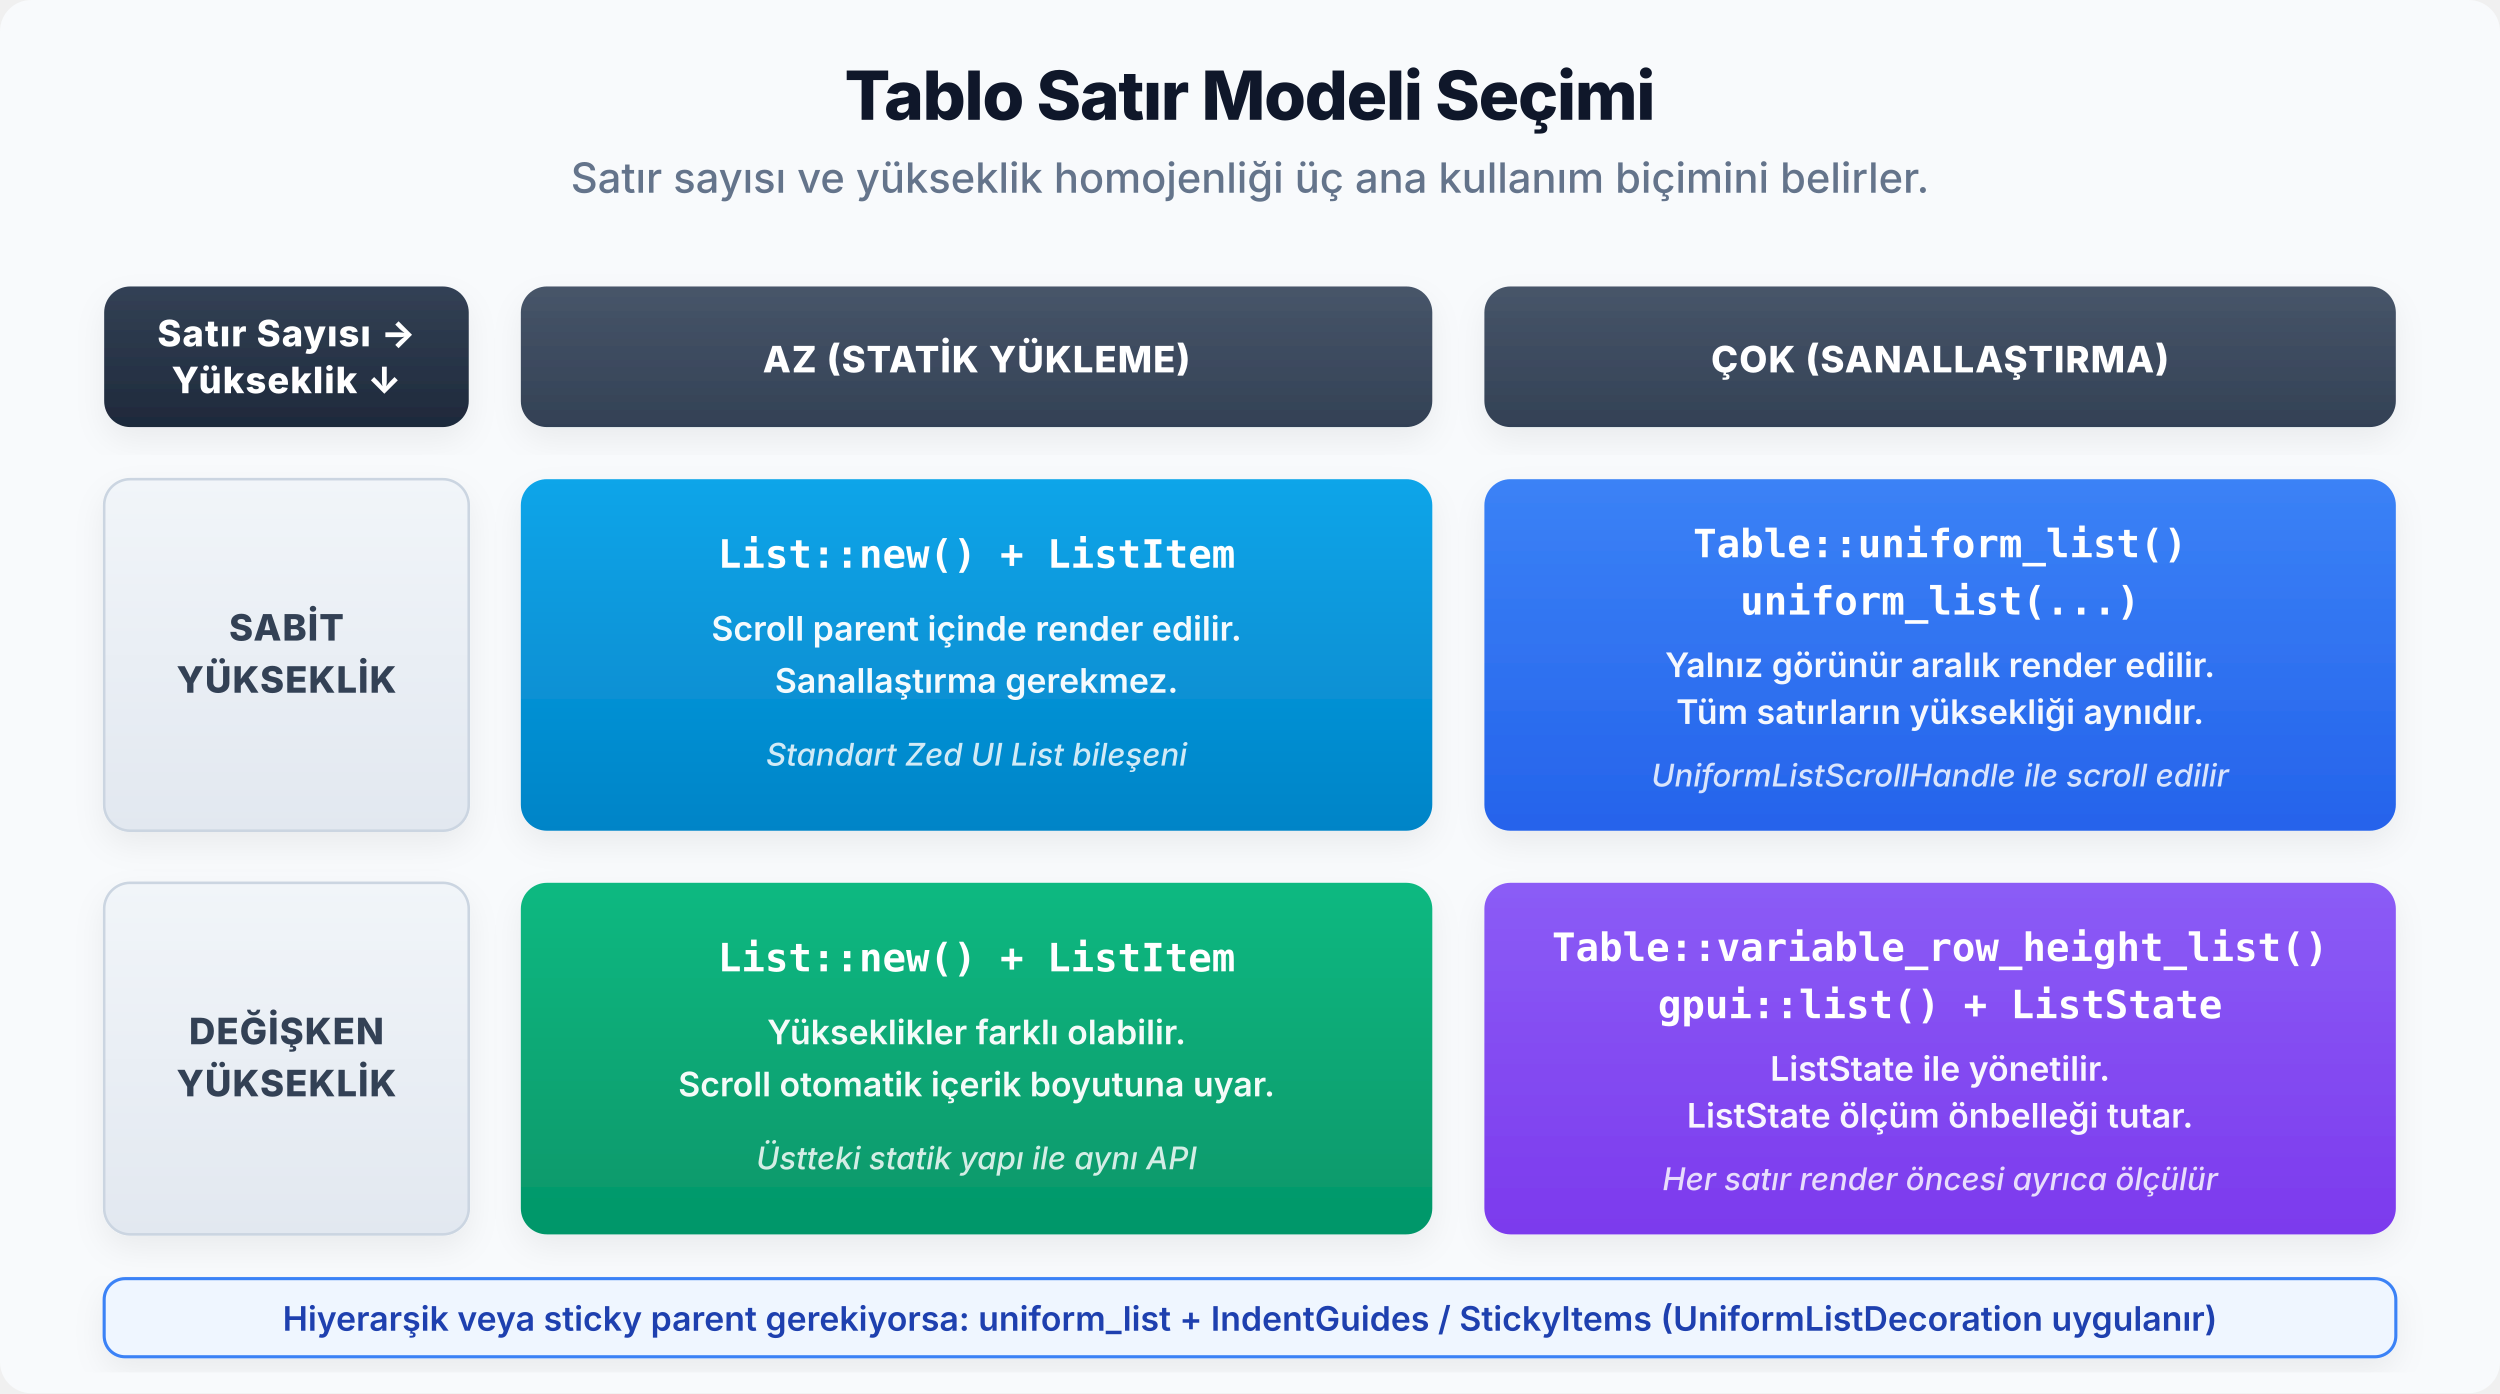
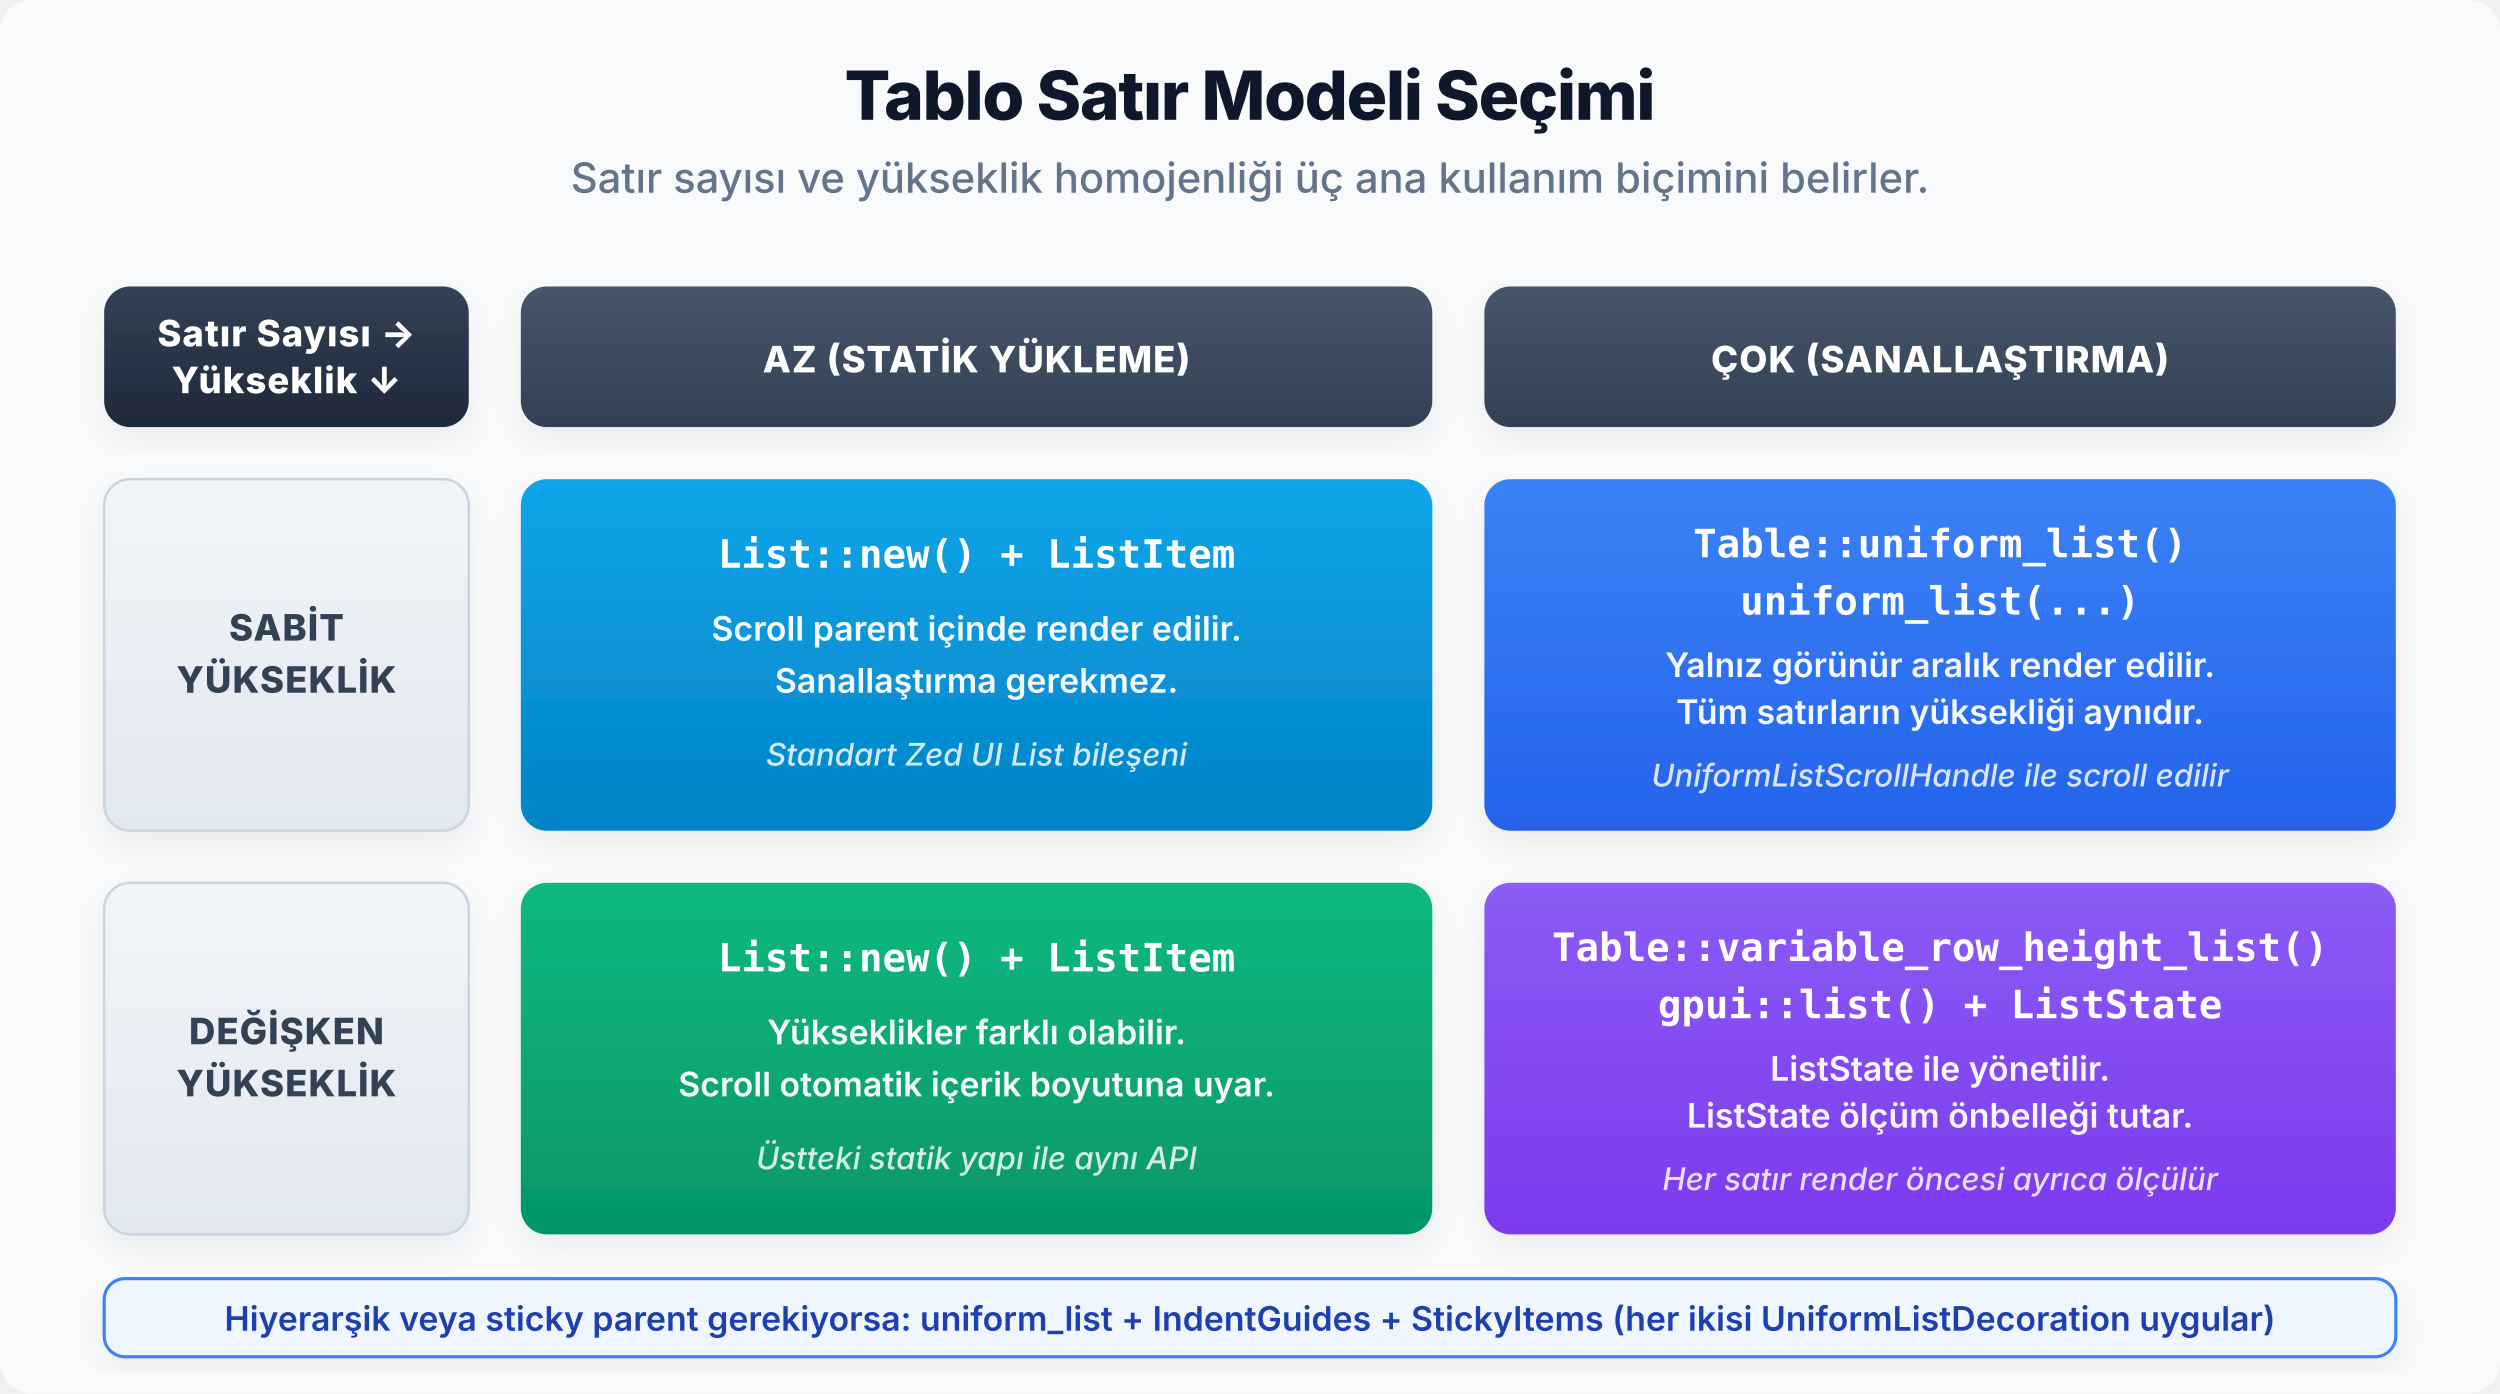
<svg xmlns="http://www.w3.org/2000/svg" viewBox="0 0 960 535">
  <defs>
    <filter id="shadow" x="-20%" y="-20%" width="140%" height="140%">
      <feDropShadow dx="0" dy="5" stdDeviation="6" flood-color="#0f172a" flood-opacity="0.06" />
    </filter>
    <linearGradient id="g-slate" x1="0" y1="0" x2="0" y2="1">
      <stop offset="0" stop-color="#334155" />
      <stop offset="1" stop-color="#1e293b" />
    </linearGradient>
    <linearGradient id="g-axis" x1="0" y1="0" x2="0" y2="1">
      <stop offset="0" stop-color="#475569" />
      <stop offset="1" stop-color="#334155" />
    </linearGradient>
    <linearGradient id="g-axisV" x1="0" y1="0" x2="0" y2="1">
      <stop offset="0" stop-color="#f1f5f9" />
      <stop offset="1" stop-color="#e2e8f0" />
    </linearGradient>
    <linearGradient id="g-sky" x1="0" y1="0" x2="0" y2="1">
      <stop offset="0" stop-color="#0ea5e9" />
      <stop offset="1" stop-color="#0284c7" />
    </linearGradient>
    <linearGradient id="g-blue" x1="0" y1="0" x2="0" y2="1">
      <stop offset="0" stop-color="#3b82f6" />
      <stop offset="1" stop-color="#2563eb" />
    </linearGradient>
    <linearGradient id="g-green" x1="0" y1="0" x2="0" y2="1">
      <stop offset="0" stop-color="#10b981" />
      <stop offset="1" stop-color="#059669" />
    </linearGradient>
    <linearGradient id="g-violet" x1="0" y1="0" x2="0" y2="1">
      <stop offset="0" stop-color="#8b5cf6" />
      <stop offset="1" stop-color="#7c3aed" />
    </linearGradient>
    <style>
      .title  { font: 800 26px system-ui, -apple-system, sans-serif; fill: #0f172a; letter-spacing: -0.5px; text-anchor: middle; }
      .sub    { font: 500 16px system-ui, -apple-system, sans-serif; fill: #64748b; text-anchor: middle; }
      .axis   { font: 800 14px system-ui, -apple-system, sans-serif; fill: #ffffff; letter-spacing: 0.4px; text-anchor: middle; }
      .axisV  { font: 800 14px system-ui, -apple-system, sans-serif; fill: #334155; letter-spacing: 0.4px; text-anchor: middle; }
      .api    { font: 800 15px ui-monospace, SFMono-Regular, monospace; fill: #ffffff; text-anchor: middle; }
      .body   { font: 600 13px system-ui, -apple-system, sans-serif; fill: #ffffff; opacity: 0.95; text-anchor: middle; }
      .note   { font: 500 12px system-ui, -apple-system, sans-serif; fill: #ffffff; opacity: 0.82; text-anchor: middle; font-style: italic; }
      .card   { filter: url(#shadow); }
    </style>
  </defs>
  <rect width="100%" height="100%" rx="12" fill="#f8fafc" />
  <text x="480" y="46" class="title">Tablo Satır Modeli Seçimi</text>
  <text x="480" y="74" class="sub">Satır sayısı ve yükseklik homojenliği üç ana kullanım biçimini belirler.</text>
  <rect x="40" y="110" width="140" height="54" rx="10" fill="url(#g-slate)" class="card" />
  <text x="110" y="133" class="axis">Satır Sayısı →</text>
  <text x="110" y="151" class="axis">Yükseklik ↓</text>
  <rect x="200" y="110" width="350" height="54" rx="10" fill="url(#g-axis)" class="card" />
  <text x="375" y="143" class="axis">AZ (STATİK YÜKLEME)</text>
  <rect x="570" y="110" width="350" height="54" rx="10" fill="url(#g-axis)" class="card" />
  <text x="745" y="143" class="axis">ÇOK (SANALLAŞTIRMA)</text>
  <rect x="40" y="184" width="140" height="135" rx="10" fill="url(#g-axisV)" stroke="#cbd5e1" stroke-width="1" class="card" />
  <text x="110" y="246" class="axisV">SABİT</text>
  <text x="110" y="266" class="axisV">YÜKSEKLİK</text>
  <rect x="40" y="339" width="140" height="135" rx="10" fill="url(#g-axisV)" stroke="#cbd5e1" stroke-width="1" class="card" />
  <text x="110" y="401" class="axisV">DEĞİŞKEN</text>
  <text x="110" y="421" class="axisV">YÜKSEKLİK</text>
  <g transform="translate(200, 184)">
    <rect width="350" height="135" rx="10" fill="url(#g-sky)" class="card" />
    <text x="175" y="34" class="api">List::new() + ListItem</text>
    <text x="175" y="62" class="body">Scroll parent içinde render edilir.</text>
    <text x="175" y="82" class="body">Sanallaştırma gerekmez.</text>
    <text x="175" y="110" class="note">Standart Zed UI List bileşeni</text>
  </g>
  <g transform="translate(570, 184)">
    <rect width="350" height="135" rx="10" fill="url(#g-blue)" class="card" />
    <text x="175" y="30" class="api">Table::uniform_list()</text>
    <text x="175" y="52" class="api">uniform_list(...)</text>
    <text x="175" y="76" class="body">Yalnız görünür aralık render edilir.</text>
    <text x="175" y="94" class="body">Tüm satırların yüksekliği aynıdır.</text>
    <text x="175" y="118" class="note">UniformListScrollHandle ile scroll edilir</text>
  </g>
  <g transform="translate(200, 339)">
    <rect width="350" height="135" rx="10" fill="url(#g-green)" class="card" />
    <text x="175" y="34" class="api">List::new() + ListItem</text>
    <text x="175" y="62" class="body">Yükseklikler farklı olabilir.</text>
    <text x="175" y="82" class="body">Scroll otomatik içerik boyutuna uyar.</text>
    <text x="175" y="110" class="note">Üstteki statik yapı ile aynı API</text>
  </g>
  <g transform="translate(570, 339)">
    <rect width="350" height="135" rx="10" fill="url(#g-violet)" class="card" />
    <text x="175" y="30" class="api">Table::variable_row_height_list()</text>
    <text x="175" y="52" class="api">gpui::list() + ListState</text>
    <text x="175" y="76" class="body">ListState ile yönetilir.</text>
    <text x="175" y="94" class="body">ListState ölçüm önbelleği tutar.</text>
    <text x="175" y="118" class="note">Her satır render öncesi ayrıca ölçülür</text>
  </g>
  <g transform="translate(40, 491)">
    <rect width="880" height="30" rx="8" fill="#eff6ff" stroke="#3b82f6" stroke-width="1.2" class="card" />
-     <text x="440" y="20" font-family="system-ui, -apple-system, sans-serif" font-weight="600" font-size="13" fill="#1e40af" text-anchor="middle">Hiyerarşik veya sticky parent gerekiyorsa: uniform_list + IndentGuides / StickyItems (UniformListDecoration uygulanır)</text>
+     <text x="440" y="20" font-family="system-ui, -apple-system, sans-serif" font-weight="600" font-size="13" fill="#1e40af" text-anchor="middle">Hiyerarşik veya sticky parent gerekiyorsa: uniform_list + IndentGuides + StickyItems (her ikisi UniformListDecoration uygular)</text>
  </g>
</svg>
